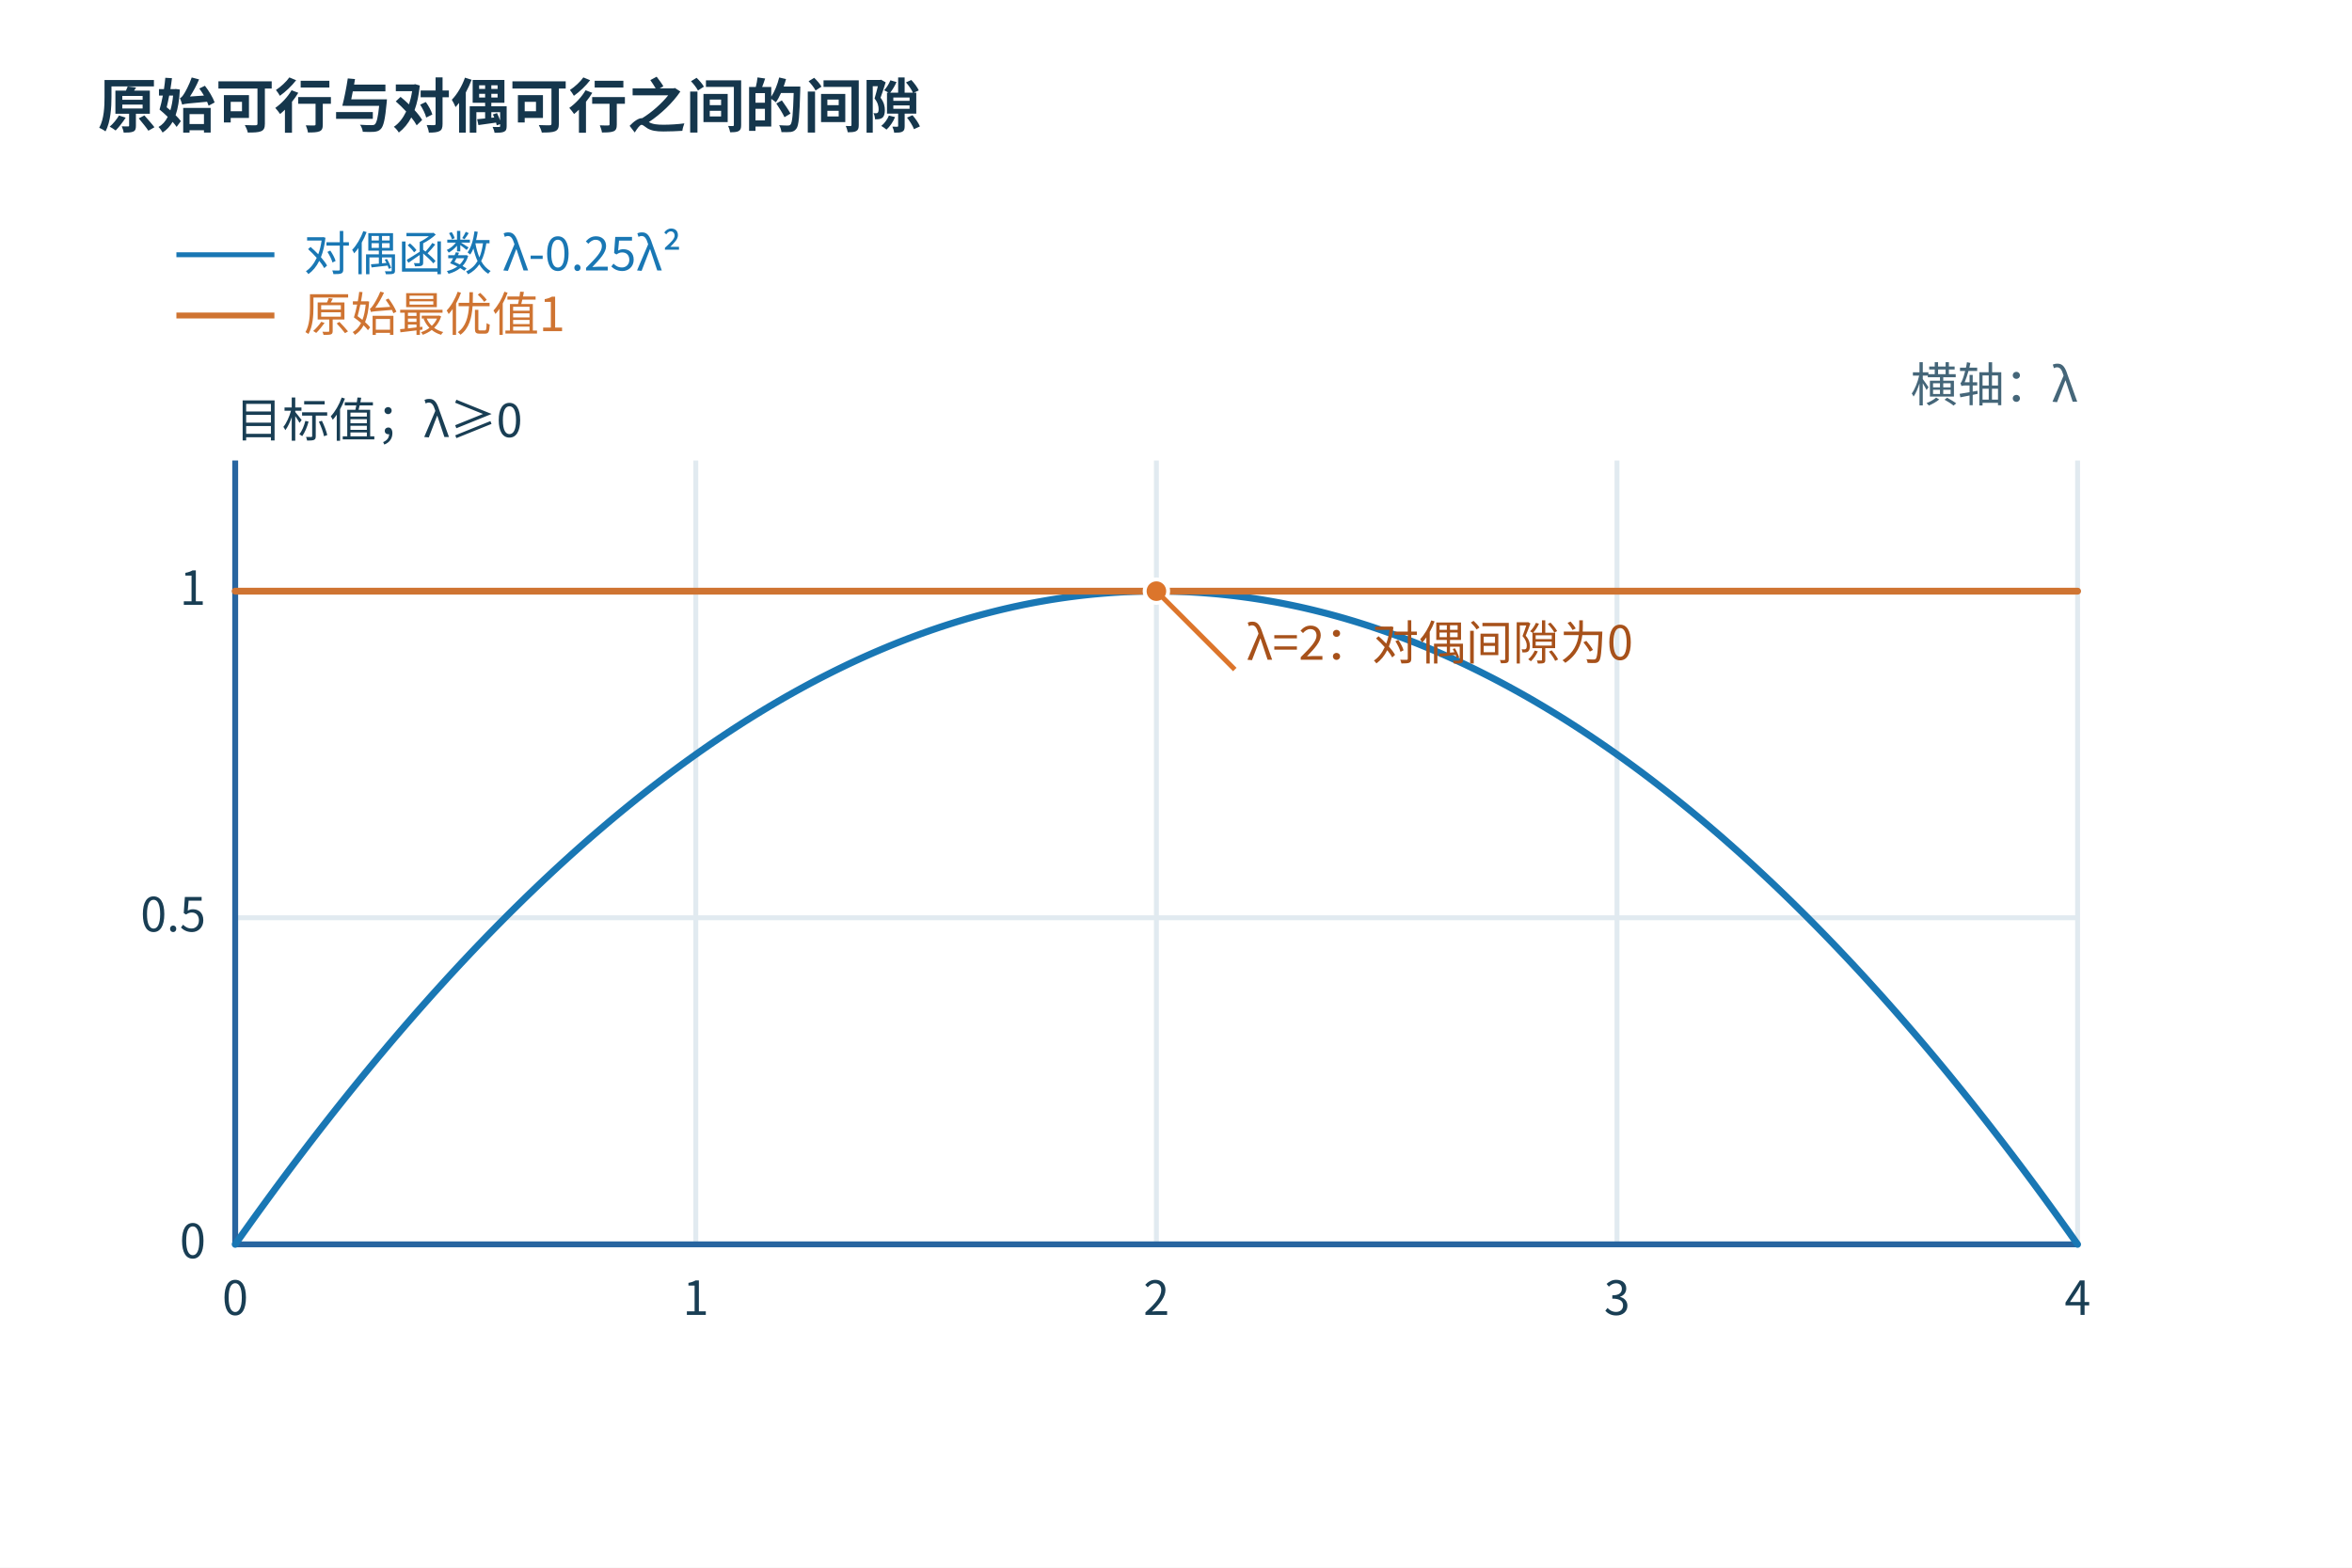
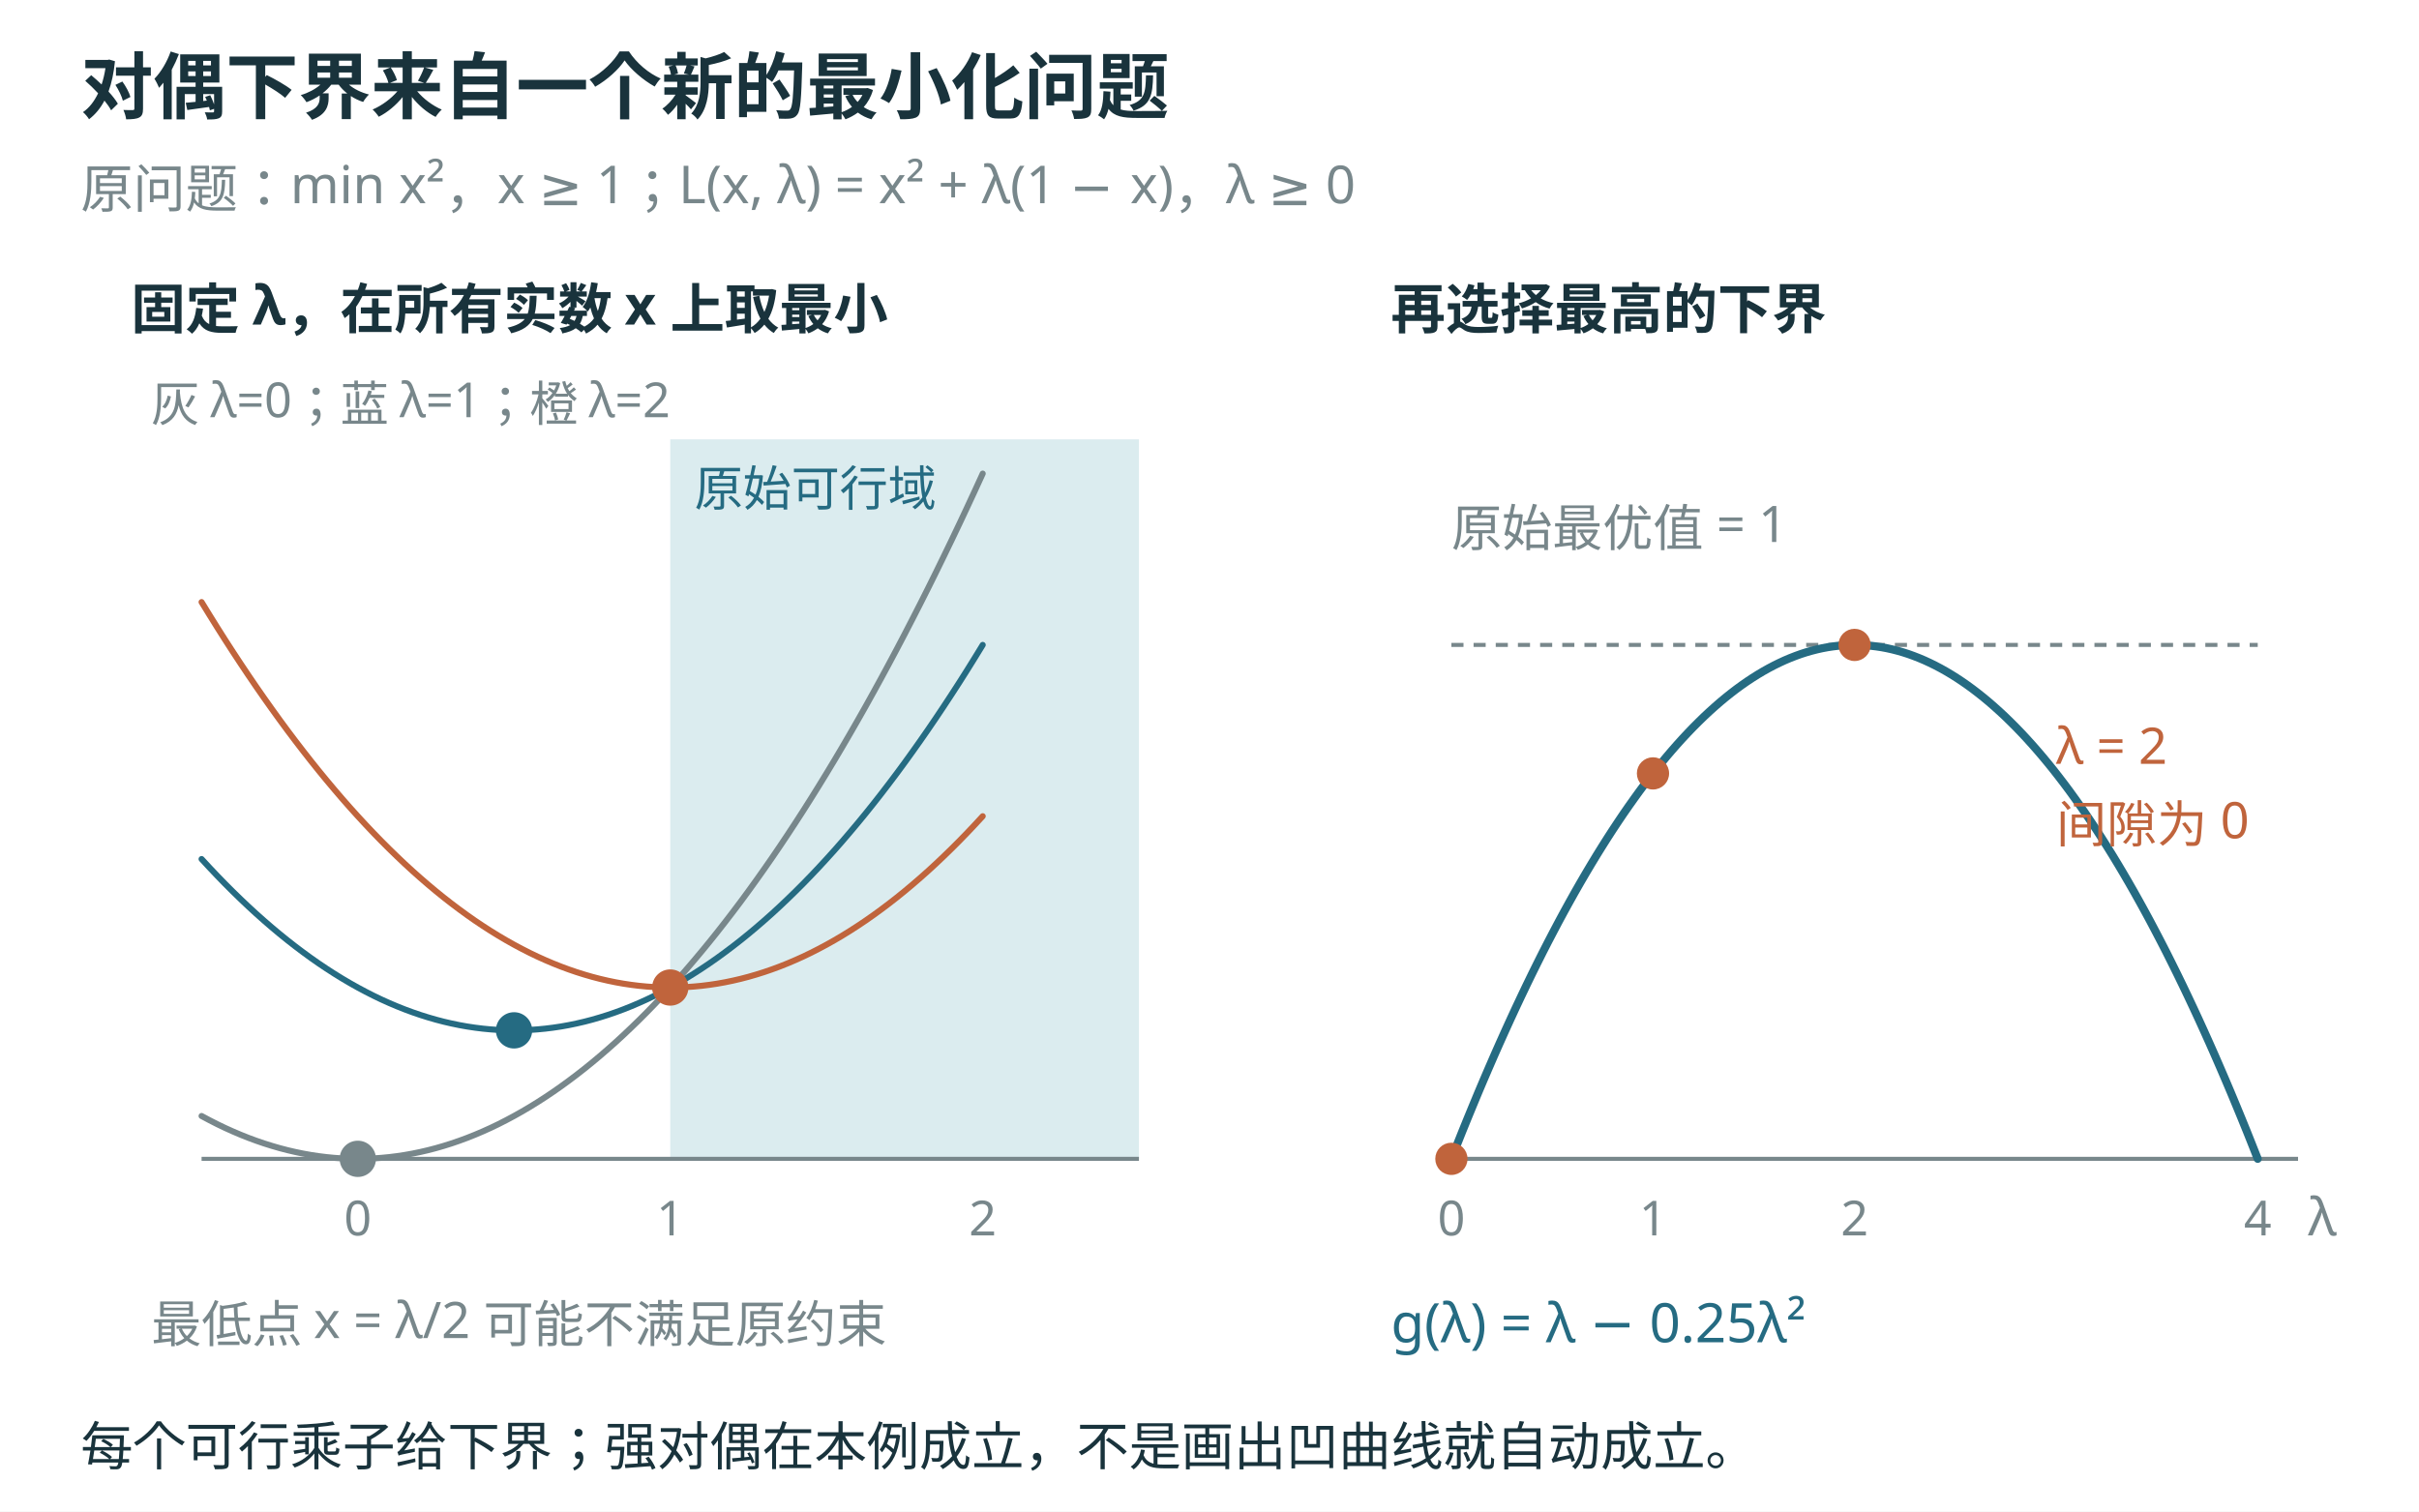
- <svg xmlns="http://www.w3.org/2000/svg" width="1200" height="800" viewBox="0 0 1200 800" role="img">
-   <defs>
-     <marker id="arr" markerWidth="9" markerHeight="9" refX="8" refY="4" orient="auto">
-       <path d="M0 0 L8 4 L0 8" fill="#2865a0" />
-     </marker>
-   </defs>
-   <rect width="1200" height="800" fill="white" />
-   <rect x="20" y="98" width="1160.0" height="678.0" rx="0" fill="white" stroke="none" />
-   <g font-family="Microsoft YaHei,Noto Sans CJK SC,sans-serif">
-     <line x1="120" y1="301.667" x2="1060" y2="301.667" stroke="#e1eaf0" stroke-width="2.5" />
-     <line x1="120" y1="468.333" x2="1060" y2="468.333" stroke="#e1eaf0" stroke-width="2.5" />
-     <line x1="120" y1="635.000" x2="1060" y2="635.000" stroke="#e1eaf0" stroke-width="2.5" />
-     <line x1="1060.000" y1="235" x2="1060.000" y2="635" stroke="#e1eaf0" stroke-width="2.5" />
-     <line x1="825.000" y1="235" x2="825.000" y2="635" stroke="#e1eaf0" stroke-width="2.5" />
-     <line x1="590.000" y1="235" x2="590.000" y2="635" stroke="#e1eaf0" stroke-width="2.5" />
-     <line x1="355.000" y1="235" x2="355.000" y2="635" stroke="#e1eaf0" stroke-width="2.5" />
-     <line x1="120.000" y1="235" x2="120.000" y2="635" stroke="#e1eaf0" stroke-width="2.5" />
-     <text x="50" y="65" font-size="30" fill="#15364c" text-anchor="start" font-weight="700">原始可行与对偶可行之间的间隙</text>
-     <line x1="120" y1="635" x2="1060" y2="635" stroke="#2865a0" stroke-width="3" />
-     <line x1="120" y1="235" x2="120" y2="635" stroke="#2865a0" stroke-width="3" />
-     <text x="1060" y="205" font-size="24" fill="#456679" text-anchor="end">横轴：λ</text>
-     <text x="120" y="223" font-size="24" fill="#193e54" text-anchor="start">目标值；λ≥0</text>
-     <line x1="90" y1="130" x2="140" y2="130" stroke="#1977b4" stroke-width="2.5" />
-     <text x="155" y="138" font-size="24" fill="#1977b4" text-anchor="start">对偶函数 λ-0.25λ²</text>
-     <polyline points="120.00,635.00 122.35,631.67 124.70,628.37 127.05,625.08 129.40,621.80 131.75,618.54 134.10,615.30 136.45,612.08 138.80,608.87 141.15,605.67 143.50,602.50 145.85,599.34 148.20,596.20 150.55,593.08 152.90,589.97 155.25,586.88 157.60,583.80 159.95,580.74 162.30,577.70 164.65,574.67 167.00,571.67 169.35,568.67 171.70,565.70 174.05,562.74 176.40,559.80 178.75,556.88 181.10,553.97 183.45,551.08 185.80,548.20 188.15,545.34 190.50,542.50 192.85,539.67 195.20,536.87 197.55,534.07 199.90,531.30 202.25,528.54 204.60,525.80 206.95,523.08 209.30,520.37 211.65,517.67 214.00,515.00 216.35,512.34 218.70,509.70 221.05,507.07 223.40,504.47 225.75,501.88 228.10,499.30 230.45,496.74 232.80,494.20 235.15,491.67 237.50,489.17 239.85,486.67 242.20,484.20 244.55,481.74 246.90,479.30 249.25,476.88 251.60,474.47 253.95,472.08 256.30,469.70 258.65,467.34 261.00,465.00 263.35,462.68 265.70,460.37 268.05,458.07 270.40,455.80 272.75,453.54 275.10,451.30 277.45,449.07 279.80,446.87 282.15,444.67 284.50,442.50 286.85,440.34 289.20,438.20 291.55,436.07 293.90,433.97 296.25,431.88 298.60,429.80 300.95,427.74 303.30,425.70 305.65,423.68 308.00,421.67 310.35,419.68 312.70,417.70 315.05,415.74 317.40,413.80 319.75,411.88 322.10,409.97 324.45,408.07 326.80,406.20 329.15,404.34 331.50,402.50 333.85,400.67 336.20,398.87 338.55,397.07 340.90,395.30 343.25,393.54 345.60,391.80 347.95,390.07 350.30,388.37 352.65,386.68 355.00,385.00 357.35,383.34 359.70,381.70 362.05,380.07 364.40,378.47 366.75,376.88 369.10,375.30 371.45,373.74 373.80,372.20 376.15,370.68 378.50,369.17 380.85,367.67 383.20,366.20 385.55,364.74 387.90,363.30 390.25,361.88 392.60,360.47 394.95,359.08 397.30,357.70 399.65,356.34 402.00,355.00 404.35,353.68 406.70,352.37 409.05,351.08 411.40,349.80 413.75,348.54 416.10,347.30 418.45,346.07 420.80,344.87 423.15,343.68 425.50,342.50 427.85,341.34 430.20,340.20 432.55,339.07 434.90,337.97 437.25,336.88 439.60,335.80 441.95,334.74 444.30,333.70 446.65,332.68 449.00,331.67 451.35,330.68 453.70,329.70 456.05,328.74 458.40,327.80 460.75,326.88 463.10,325.97 465.45,325.07 467.80,324.20 470.15,323.34 472.50,322.50 474.85,321.67 477.20,320.87 479.55,320.07 481.90,319.30 484.25,318.54 486.60,317.80 488.95,317.07 491.30,316.37 493.65,315.67 496.00,315.00 498.35,314.34 500.70,313.70 503.05,313.08 505.40,312.47 507.75,311.88 510.10,311.30 512.45,310.74 514.80,310.20 517.15,309.67 519.50,309.17 521.85,308.67 524.20,308.20 526.55,307.74 528.90,307.30 531.25,306.88 533.60,306.47 535.95,306.07 538.30,305.70 540.65,305.34 543.00,305.00 545.35,304.67 547.70,304.37 550.05,304.07 552.40,303.80 554.75,303.54 557.10,303.30 559.45,303.08 561.80,302.87 564.15,302.68 566.50,302.50 568.85,302.34 571.20,302.20 573.55,302.07 575.90,301.97 578.25,301.88 580.60,301.80 582.95,301.74 585.30,301.70 587.65,301.68 590.00,301.67 592.35,301.67 594.70,301.70 597.05,301.74 599.40,301.80 601.75,301.88 604.10,301.97 606.45,302.07 608.80,302.20 611.15,302.34 613.50,302.50 615.85,302.68 618.20,302.87 620.55,303.07 622.90,303.30 625.25,303.54 627.60,303.80 629.95,304.07 632.30,304.37 634.65,304.68 637.00,305.00 639.35,305.34 641.70,305.70 644.05,306.07 646.40,306.47 648.75,306.88 651.10,307.30 653.45,307.74 655.80,308.20 658.15,308.68 660.50,309.17 662.85,309.67 665.20,310.20 667.55,310.74 669.90,311.30 672.25,311.88 674.60,312.47 676.95,313.07 679.30,313.70 681.65,314.34 684.00,315.00 686.35,315.67 688.70,316.37 691.05,317.07 693.40,317.80 695.75,318.54 698.10,319.30 700.45,320.07 702.80,320.87 705.15,321.67 707.50,322.50 709.85,323.34 712.20,324.20 714.55,325.07 716.90,325.97 719.25,326.88 721.60,327.80 723.95,328.74 726.30,329.70 728.65,330.67 731.00,331.67 733.35,332.67 735.70,333.70 738.05,334.74 740.40,335.80 742.75,336.88 745.10,337.97 747.45,339.07 749.80,340.20 752.15,341.34 754.50,342.50 756.85,343.68 759.20,344.87 761.55,346.07 763.90,347.30 766.25,348.54 768.60,349.80 770.95,351.08 773.30,352.37 775.65,353.68 778.00,355.00 780.35,356.34 782.70,357.70 785.05,359.08 787.40,360.47 789.75,361.88 792.10,363.30 794.45,364.74 796.80,366.20 799.15,367.67 801.50,369.17 803.85,370.68 806.20,372.20 808.55,373.74 810.90,375.30 813.25,376.88 815.60,378.47 817.95,380.08 820.30,381.70 822.65,383.34 825.00,385.00 827.35,386.67 829.70,388.37 832.05,390.07 834.40,391.80 836.75,393.54 839.10,395.30 841.45,397.07 843.80,398.87 846.15,400.68 848.50,402.50 850.85,404.34 853.20,406.20 855.55,408.07 857.90,409.97 860.25,411.88 862.60,413.80 864.95,415.74 867.30,417.70 869.65,419.68 872.00,421.67 874.35,423.68 876.70,425.70 879.05,427.74 881.40,429.80 883.75,431.88 886.10,433.97 888.45,436.07 890.80,438.20 893.15,440.34 895.50,442.50 897.85,444.68 900.20,446.87 902.55,449.08 904.90,451.30 907.25,453.54 909.60,455.80 911.95,458.08 914.30,460.37 916.65,462.68 919.00,465.00 921.35,467.34 923.70,469.70 926.05,472.08 928.40,474.47 930.75,476.88 933.10,479.30 935.45,481.74 937.80,484.20 940.15,486.68 942.50,489.17 944.85,491.67 947.20,494.20 949.55,496.74 951.90,499.30 954.25,501.88 956.60,504.47 958.95,507.07 961.30,509.70 963.65,512.34 966.00,515.00 968.35,517.67 970.70,520.37 973.05,523.08 975.40,525.80 977.75,528.54 980.10,531.30 982.45,534.07 984.80,536.87 987.15,539.67 989.50,542.50 991.85,545.34 994.20,548.20 996.55,551.08 998.90,553.97 1001.25,556.88 1003.60,559.80 1005.95,562.74 1008.30,565.70 1010.65,568.68 1013.00,571.67 1015.35,574.67 1017.70,577.70 1020.05,580.74 1022.40,583.80 1024.75,586.88 1027.10,589.97 1029.45,593.08 1031.80,596.20 1034.15,599.34 1036.50,602.50 1038.85,605.68 1041.20,608.87 1043.55,612.08 1045.90,615.30 1048.25,618.54 1050.60,621.80 1052.95,625.08 1055.30,628.37 1057.65,631.68 1060.00,635.00" fill="none" stroke="#1977b4" stroke-width="3.5" stroke-linecap="round" stroke-linejoin="round" />
-     <line x1="90" y1="161" x2="140" y2="161" stroke="#cf7432" stroke-width="3" />
-     <text x="155" y="169" font-size="24" fill="#cf7432" text-anchor="start">原始最优值1</text>
-     <polyline points="120.00,301.67 122.35,301.67 124.70,301.67 127.05,301.67 129.40,301.67 131.75,301.67 134.10,301.67 136.45,301.67 138.80,301.67 141.15,301.67 143.50,301.67 145.85,301.67 148.20,301.67 150.55,301.67 152.90,301.67 155.25,301.67 157.60,301.67 159.95,301.67 162.30,301.67 164.65,301.67 167.00,301.67 169.35,301.67 171.70,301.67 174.05,301.67 176.40,301.67 178.75,301.67 181.10,301.67 183.45,301.67 185.80,301.67 188.15,301.67 190.50,301.67 192.85,301.67 195.20,301.67 197.55,301.67 199.90,301.67 202.25,301.67 204.60,301.67 206.95,301.67 209.30,301.67 211.65,301.67 214.00,301.67 216.35,301.67 218.70,301.67 221.05,301.67 223.40,301.67 225.75,301.67 228.10,301.67 230.45,301.67 232.80,301.67 235.15,301.67 237.50,301.67 239.85,301.67 242.20,301.67 244.55,301.67 246.90,301.67 249.25,301.67 251.60,301.67 253.95,301.67 256.30,301.67 258.65,301.67 261.00,301.67 263.35,301.67 265.70,301.67 268.05,301.67 270.40,301.67 272.75,301.67 275.10,301.67 277.45,301.67 279.80,301.67 282.15,301.67 284.50,301.67 286.85,301.67 289.20,301.67 291.55,301.67 293.90,301.67 296.25,301.67 298.60,301.67 300.95,301.67 303.30,301.67 305.65,301.67 308.00,301.67 310.35,301.67 312.70,301.67 315.05,301.67 317.40,301.67 319.75,301.67 322.10,301.67 324.45,301.67 326.80,301.67 329.15,301.67 331.50,301.67 333.85,301.67 336.20,301.67 338.55,301.67 340.90,301.67 343.25,301.67 345.60,301.67 347.95,301.67 350.30,301.67 352.65,301.67 355.00,301.67 357.35,301.67 359.70,301.67 362.05,301.67 364.40,301.67 366.75,301.67 369.10,301.67 371.45,301.67 373.80,301.67 376.15,301.67 378.50,301.67 380.85,301.67 383.20,301.67 385.55,301.67 387.90,301.67 390.25,301.67 392.60,301.67 394.95,301.67 397.30,301.67 399.65,301.67 402.00,301.67 404.35,301.67 406.70,301.67 409.05,301.67 411.40,301.67 413.75,301.67 416.10,301.67 418.45,301.67 420.80,301.67 423.15,301.67 425.50,301.67 427.85,301.67 430.20,301.67 432.55,301.67 434.90,301.67 437.25,301.67 439.60,301.67 441.95,301.67 444.30,301.67 446.65,301.67 449.00,301.67 451.35,301.67 453.70,301.67 456.05,301.67 458.40,301.67 460.75,301.67 463.10,301.67 465.45,301.67 467.80,301.67 470.15,301.67 472.50,301.67 474.85,301.67 477.20,301.67 479.55,301.67 481.90,301.67 484.25,301.67 486.60,301.67 488.95,301.67 491.30,301.67 493.65,301.67 496.00,301.67 498.35,301.67 500.70,301.67 503.05,301.67 505.40,301.67 507.75,301.67 510.10,301.67 512.45,301.67 514.80,301.67 517.15,301.67 519.50,301.67 521.85,301.67 524.20,301.67 526.55,301.67 528.90,301.67 531.25,301.67 533.60,301.67 535.95,301.67 538.30,301.67 540.65,301.67 543.00,301.67 545.35,301.67 547.70,301.67 550.05,301.67 552.40,301.67 554.75,301.67 557.10,301.67 559.45,301.67 561.80,301.67 564.15,301.67 566.50,301.67 568.85,301.67 571.20,301.67 573.55,301.67 575.90,301.67 578.25,301.67 580.60,301.67 582.95,301.67 585.30,301.67 587.65,301.67 590.00,301.67 592.35,301.67 594.70,301.67 597.05,301.67 599.40,301.67 601.75,301.67 604.10,301.67 606.45,301.67 608.80,301.67 611.15,301.67 613.50,301.67 615.85,301.67 618.20,301.67 620.55,301.67 622.90,301.67 625.25,301.67 627.60,301.67 629.95,301.67 632.30,301.67 634.65,301.67 637.00,301.67 639.35,301.67 641.70,301.67 644.05,301.67 646.40,301.67 648.75,301.67 651.10,301.67 653.45,301.67 655.80,301.67 658.15,301.67 660.50,301.67 662.85,301.67 665.20,301.67 667.55,301.67 669.90,301.67 672.25,301.67 674.60,301.67 676.95,301.67 679.30,301.67 681.65,301.67 684.00,301.67 686.35,301.67 688.70,301.67 691.05,301.67 693.40,301.67 695.75,301.67 698.10,301.67 700.45,301.67 702.80,301.67 705.15,301.67 707.50,301.67 709.85,301.67 712.20,301.67 714.55,301.67 716.90,301.67 719.25,301.67 721.60,301.67 723.95,301.67 726.30,301.67 728.65,301.67 731.00,301.67 733.35,301.67 735.70,301.67 738.05,301.67 740.40,301.67 742.75,301.67 745.10,301.67 747.45,301.67 749.80,301.67 752.15,301.67 754.50,301.67 756.85,301.67 759.20,301.67 761.55,301.67 763.90,301.67 766.25,301.67 768.60,301.67 770.95,301.67 773.30,301.67 775.65,301.67 778.00,301.67 780.35,301.67 782.70,301.67 785.05,301.67 787.40,301.67 789.75,301.67 792.10,301.67 794.45,301.67 796.80,301.67 799.15,301.67 801.50,301.67 803.85,301.67 806.20,301.67 808.55,301.67 810.90,301.67 813.25,301.67 815.60,301.67 817.95,301.67 820.30,301.67 822.65,301.67 825.00,301.67 827.35,301.67 829.70,301.67 832.05,301.67 834.40,301.67 836.75,301.67 839.10,301.67 841.45,301.67 843.80,301.67 846.15,301.67 848.50,301.67 850.85,301.67 853.20,301.67 855.55,301.67 857.90,301.67 860.25,301.67 862.60,301.67 864.95,301.67 867.30,301.67 869.65,301.67 872.00,301.67 874.35,301.67 876.70,301.67 879.05,301.67 881.40,301.67 883.75,301.67 886.10,301.67 888.45,301.67 890.80,301.67 893.15,301.67 895.50,301.67 897.85,301.67 900.20,301.67 902.55,301.67 904.90,301.67 907.25,301.67 909.60,301.67 911.95,301.67 914.30,301.67 916.65,301.67 919.00,301.67 921.35,301.67 923.70,301.67 926.05,301.67 928.40,301.67 930.75,301.67 933.10,301.67 935.45,301.67 937.80,301.67 940.15,301.67 942.50,301.67 944.85,301.67 947.20,301.67 949.55,301.67 951.90,301.67 954.25,301.67 956.60,301.67 958.95,301.67 961.30,301.67 963.65,301.67 966.00,301.67 968.35,301.67 970.70,301.67 973.05,301.67 975.40,301.67 977.75,301.67 980.10,301.67 982.45,301.67 984.80,301.67 987.15,301.67 989.50,301.67 991.85,301.67 994.20,301.67 996.55,301.67 998.90,301.67 1001.25,301.67 1003.60,301.67 1005.95,301.67 1008.30,301.67 1010.65,301.67 1013.00,301.67 1015.35,301.67 1017.70,301.67 1020.05,301.67 1022.40,301.67 1024.75,301.67 1027.10,301.67 1029.45,301.67 1031.80,301.67 1034.15,301.67 1036.50,301.67 1038.85,301.67 1041.20,301.67 1043.55,301.67 1045.90,301.67 1048.25,301.67 1050.60,301.67 1052.95,301.67 1055.30,301.67 1057.65,301.67 1060.00,301.67" fill="none" stroke="#cf7432" stroke-width="3.5" stroke-linecap="round" stroke-linejoin="round" />
-     <circle cx="590.0" cy="301.667" r="6" fill="#dc752b" stroke="white" stroke-width="2" />
-     <line x1="590.0" y1="301.667" x2="630.0" y2="341.667" stroke="#dc752b" stroke-width="2.5" />
-     <text x="636.0" y="336.667" font-size="24" fill="#a7511a" text-anchor="start">λ=2：对偶间隙为0</text>
-     <text x="120.000" y="671" font-size="24" fill="#193e54" text-anchor="middle">0</text>
-     <text x="355.000" y="671" font-size="24" fill="#193e54" text-anchor="middle">1</text>
-     <text x="590.000" y="671" font-size="24" fill="#193e54" text-anchor="middle">2</text>
-     <text x="825.000" y="671" font-size="24" fill="#193e54" text-anchor="middle">3</text>
-     <text x="1060.000" y="671" font-size="24" fill="#193e54" text-anchor="middle">4</text>
-     <text x="105" y="642.000" font-size="24" fill="#193e54" text-anchor="end">0</text>
-     <text x="105" y="475.333" font-size="24" fill="#193e54" text-anchor="end">0.5</text>
-     <text x="105" y="308.667" font-size="24" fill="#193e54" text-anchor="end">1</text>
+ <svg xmlns="http://www.w3.org/2000/svg" width="1200" height="750" viewBox="0 0 1200 750" role="img">
+   <rect width="1200" height="750" fill="white" />
+   <g font-family="Microsoft YaHei, sans-serif">
+     <text x="40" y="56" font-size="36" fill="#19333c" text-anchor="start" font-weight="700">对偶下界来自一个新的最小化问题</text>
+     <text x="40" y="103" font-size="26" fill="#78878b" text-anchor="start" font-weight="400">原问题：min x²，x ≥ 1；L(x, λ) = x² + λ(1 − x)，λ ≥ 0</text>
+     <text x="65" y="163" font-size="27" fill="#19333c" text-anchor="start" font-weight="700">固定 λ，在所有实数 x 上取最小</text>
+     <rect x="332.5" y="218.0" width="232.5" height="357.0" fill="#dbecef" stroke="none" stroke-width="2" />
+     <path d="M100.00,553.75 L103.88,555.82 L107.75,557.79 L111.62,559.65 L115.50,561.40 L119.38,563.05 L123.25,564.59 L127.12,566.02 L131.00,567.35 L134.88,568.57 L138.75,569.69 L142.62,570.70 L146.50,571.60 L150.38,572.40 L154.25,573.09 L158.12,573.67 L162.00,574.15 L165.88,574.52 L169.75,574.79 L173.62,574.95 L177.50,575.00 L181.38,574.95 L185.25,574.79 L189.12,574.52 L193.00,574.15 L196.88,573.67 L200.75,573.09 L204.62,572.40 L208.50,571.60 L212.38,570.70 L216.25,569.69 L220.12,568.57 L224.00,567.35 L227.88,566.02 L231.75,564.59 L235.62,563.05 L239.50,561.40 L243.38,559.65 L247.25,557.79 L251.12,555.82 L255.00,553.75 L258.88,551.57 L262.75,549.29 L266.62,546.90 L270.50,544.40 L274.38,541.80 L278.25,539.09 L282.12,536.27 L286.00,533.35 L289.88,530.32 L293.75,527.19 L297.62,523.95 L301.50,520.60 L305.38,517.15 L309.25,513.59 L313.12,509.92 L317.00,506.15 L320.88,502.27 L324.75,498.29 L328.62,494.20 L332.50,490.00 L336.38,485.70 L340.25,481.29 L344.12,476.77 L348.00,472.15 L351.88,467.42 L355.75,462.59 L359.62,457.65 L363.50,452.60 L367.38,447.45 L371.25,442.19 L375.12,436.82 L379.00,431.35 L382.88,425.77 L386.75,420.09 L390.62,414.30 L394.50,408.40 L398.38,402.40 L402.25,396.29 L406.12,390.07 L410.00,383.75 L413.88,377.32 L417.75,370.79 L421.62,364.15 L425.50,357.40 L429.38,350.55 L433.25,343.59 L437.13,336.52 L441.00,329.35 L444.88,322.07 L448.75,314.69 L452.62,307.20 L456.50,299.60 L460.38,291.90 L464.25,284.09 L468.12,276.17 L472.00,268.15 L475.88,260.02 L479.75,251.79 L483.62,243.45 L487.50,235.00" stroke="#78878b" stroke-width="3" fill="none" stroke-linejoin="round" stroke-linecap="round" />
+     <circle cx="177.5" cy="575.0" r="8" fill="#78878b" stroke="#78878b" stroke-width="2" />
+     <path d="M100.00,426.25 L103.88,430.45 L107.75,434.54 L111.62,438.52 L115.50,442.40 L119.38,446.17 L123.25,449.84 L127.12,453.40 L131.00,456.85 L134.88,460.20 L138.75,463.44 L142.62,466.57 L146.50,469.60 L150.38,472.52 L154.25,475.34 L158.12,478.05 L162.00,480.65 L165.88,483.15 L169.75,485.54 L173.62,487.82 L177.50,490.00 L181.38,492.07 L185.25,494.04 L189.12,495.90 L193.00,497.65 L196.88,499.30 L200.75,500.84 L204.62,502.27 L208.50,503.60 L212.38,504.82 L216.25,505.94 L220.12,506.95 L224.00,507.85 L227.88,508.65 L231.75,509.34 L235.62,509.92 L239.50,510.40 L243.38,510.77 L247.25,511.04 L251.12,511.20 L255.00,511.25 L258.88,511.20 L262.75,511.04 L266.62,510.77 L270.50,510.40 L274.38,509.92 L278.25,509.34 L282.12,508.65 L286.00,507.85 L289.88,506.95 L293.75,505.94 L297.62,504.82 L301.50,503.60 L305.38,502.27 L309.25,500.84 L313.12,499.30 L317.00,497.65 L320.88,495.90 L324.75,494.04 L328.62,492.07 L332.50,490.00 L336.38,487.82 L340.25,485.54 L344.12,483.15 L348.00,480.65 L351.88,478.05 L355.75,475.34 L359.62,472.52 L363.50,469.60 L367.38,466.57 L371.25,463.44 L375.12,460.20 L379.00,456.85 L382.88,453.40 L386.75,449.84 L390.62,446.17 L394.50,442.40 L398.38,438.52 L402.25,434.54 L406.12,430.45 L410.00,426.25 L413.88,421.95 L417.75,417.54 L421.62,413.02 L425.50,408.40 L429.38,403.67 L433.25,398.84 L437.13,393.90 L441.00,388.85 L444.88,383.70 L448.75,378.44 L452.62,373.07 L456.50,367.60 L460.38,362.02 L464.25,356.34 L468.12,350.55 L472.00,344.65 L475.88,338.65 L479.75,332.54 L483.62,326.32 L487.50,320.00" stroke="#256b82" stroke-width="3" fill="none" stroke-linejoin="round" stroke-linecap="round" />
+     <circle cx="255.0" cy="511.25" r="8" fill="#256b82" stroke="#256b82" stroke-width="2" />
+     <path d="M100.00,298.75 L103.88,305.07 L107.75,311.29 L111.62,317.40 L115.50,323.40 L119.38,329.30 L123.25,335.09 L127.12,340.77 L131.00,346.35 L134.88,351.82 L138.75,357.19 L142.62,362.45 L146.50,367.60 L150.38,372.65 L154.25,377.59 L158.12,382.42 L162.00,387.15 L165.88,391.77 L169.75,396.29 L173.62,400.70 L177.50,405.00 L181.38,409.20 L185.25,413.29 L189.12,417.27 L193.00,421.15 L196.88,424.92 L200.75,428.59 L204.62,432.15 L208.50,435.60 L212.38,438.95 L216.25,442.19 L220.12,445.32 L224.00,448.35 L227.88,451.27 L231.75,454.09 L235.62,456.80 L239.50,459.40 L243.38,461.90 L247.25,464.29 L251.12,466.57 L255.00,468.75 L258.88,470.82 L262.75,472.79 L266.62,474.65 L270.50,476.40 L274.38,478.05 L278.25,479.59 L282.12,481.02 L286.00,482.35 L289.88,483.57 L293.75,484.69 L297.62,485.70 L301.50,486.60 L305.38,487.40 L309.25,488.09 L313.12,488.67 L317.00,489.15 L320.88,489.52 L324.75,489.79 L328.62,489.95 L332.50,490.00 L336.38,489.95 L340.25,489.79 L344.12,489.52 L348.00,489.15 L351.88,488.67 L355.75,488.09 L359.62,487.40 L363.50,486.60 L367.38,485.70 L371.25,484.69 L375.12,483.57 L379.00,482.35 L382.88,481.02 L386.75,479.59 L390.62,478.05 L394.50,476.40 L398.38,474.65 L402.25,472.79 L406.12,470.82 L410.00,468.75 L413.88,466.57 L417.75,464.29 L421.62,461.90 L425.50,459.40 L429.38,456.80 L433.25,454.09 L437.13,451.27 L441.00,448.35 L444.88,445.32 L448.75,442.19 L452.62,438.95 L456.50,435.60 L460.38,432.15 L464.25,428.59 L468.12,424.92 L472.00,421.15 L475.88,417.27 L479.75,413.29 L483.62,409.20 L487.50,405.00" stroke="#c0643c" stroke-width="3" fill="none" stroke-linejoin="round" stroke-linecap="round" />
+     <circle cx="332.5" cy="490.0" r="8" fill="#c0643c" stroke="#c0643c" stroke-width="2" />
+     <line x1="100.0" y1="575" x2="565.0" y2="575" stroke="#78878b" stroke-width="2" />
+     <text x="177.5" y="613" font-size="24" fill="#78878b" text-anchor="middle" font-weight="400">0</text>
+     <text x="332.5" y="613" font-size="24" fill="#78878b" text-anchor="middle" font-weight="400">1</text>
+     <text x="487.5" y="613" font-size="24" fill="#78878b" text-anchor="middle" font-weight="400">2</text>
+     <text x="344.5" y="251" font-size="24" fill="#256b82" text-anchor="start" font-weight="400">原始可行域</text>
+     <text x="75" y="209" font-size="24" fill="#78878b" text-anchor="start" font-weight="400">灰 λ=0；蓝 λ=1；橙 λ=2</text>
+     <text x="75" y="666" font-size="25" fill="#78878b" text-anchor="start" font-weight="400">最低点 x = λ/2 可能不满足原约束</text>
+     <text x="690" y="163" font-size="27" fill="#19333c" text-anchor="start" font-weight="700">再选择最高的下界</text>
+     <line x1="720" y1="575" x2="1140.0" y2="575" stroke="#78878b" stroke-width="2" />
+     <line x1="720" y1="320" x2="1120" y2="320" stroke="#78878b" stroke-width="2" stroke-dasharray="6 5" />
+     <path d="M720.00,575.00 L722.67,568.25 L725.33,561.58 L728.00,555.01 L730.67,548.53 L733.33,542.13 L736.00,535.83 L738.67,529.62 L741.33,523.50 L744.00,517.47 L746.67,511.53 L749.33,505.69 L752.00,499.93 L754.67,494.26 L757.33,488.69 L760.00,483.20 L762.67,477.81 L765.33,472.50 L768.00,467.29 L770.67,462.17 L773.33,457.13 L776.00,452.19 L778.67,447.34 L781.33,442.58 L784.00,437.91 L786.67,433.33 L789.33,428.85 L792.00,424.45 L794.67,420.14 L797.33,415.93 L800.00,411.80 L802.67,407.77 L805.33,403.82 L808.00,399.97 L810.67,396.21 L813.33,392.53 L816.00,388.95 L818.67,385.46 L821.33,382.06 L824.00,378.75 L826.67,375.53 L829.33,372.41 L832.00,369.37 L834.67,366.42 L837.33,363.57 L840.00,360.80 L842.67,358.13 L845.33,355.54 L848.00,353.05 L850.67,350.65 L853.33,348.33 L856.00,346.11 L858.67,343.98 L861.33,341.94 L864.00,339.99 L866.67,338.13 L869.33,336.37 L872.00,334.69 L874.67,333.10 L877.33,331.61 L880.00,330.20 L882.67,328.89 L885.33,327.66 L888.00,326.53 L890.67,325.49 L893.33,324.53 L896.00,323.67 L898.67,322.90 L901.33,322.22 L904.00,321.63 L906.67,321.13 L909.33,320.73 L912.00,320.41 L914.67,320.18 L917.33,320.05 L920.00,320.00 L922.67,320.05 L925.33,320.18 L928.00,320.41 L930.67,320.73 L933.33,321.13 L936.00,321.63 L938.67,322.22 L941.33,322.90 L944.00,323.67 L946.67,324.53 L949.33,325.49 L952.00,326.53 L954.67,327.66 L957.33,328.89 L960.00,330.20 L962.67,331.61 L965.33,333.10 L968.00,334.69 L970.67,336.37 L973.33,338.13 L976.00,339.99 L978.67,341.94 L981.33,343.98 L984.00,346.11 L986.67,348.33 L989.33,350.65 L992.00,353.05 L994.67,355.54 L997.33,358.13 L1000.00,360.80 L1002.67,363.57 L1005.33,366.42 L1008.00,369.37 L1010.67,372.41 L1013.33,375.53 L1016.00,378.75 L1018.67,382.06 L1021.33,385.46 L1024.00,388.95 L1026.67,392.53 L1029.33,396.21 L1032.00,399.97 L1034.67,403.82 L1037.33,407.77 L1040.00,411.80 L1042.67,415.93 L1045.33,420.14 L1048.00,424.45 L1050.67,428.85 L1053.33,433.33 L1056.00,437.91 L1058.67,442.58 L1061.33,447.34 L1064.00,452.19 L1066.67,457.13 L1069.33,462.17 L1072.00,467.29 L1074.67,472.50 L1077.33,477.81 L1080.00,483.20 L1082.67,488.69 L1085.33,494.26 L1088.00,499.93 L1090.67,505.69 L1093.33,511.53 L1096.00,517.47 L1098.67,523.50 L1101.33,529.62 L1104.00,535.83 L1106.67,542.13 L1109.33,548.53 L1112.00,555.01 L1114.67,561.58 L1117.33,568.25 L1120.00,575.00" stroke="#256b82" stroke-width="4" fill="none" stroke-linejoin="round" stroke-linecap="round" />
+     <circle cx="720" cy="575.0" r="7" fill="#c0643c" stroke="#c0643c" stroke-width="2" />
+     <text x="720" y="613" font-size="24" fill="#78878b" text-anchor="middle" font-weight="400">0</text>
+     <circle cx="820" cy="383.75" r="7" fill="#c0643c" stroke="#c0643c" stroke-width="2" />
+     <text x="820" y="613" font-size="24" fill="#78878b" text-anchor="middle" font-weight="400">1</text>
+     <circle cx="920" cy="320.0" r="7" fill="#c0643c" stroke="#c0643c" stroke-width="2" />
+     <text x="920" y="613" font-size="24" fill="#78878b" text-anchor="middle" font-weight="400">2</text>
+     <text x="1120" y="613" font-size="24" fill="#78878b" text-anchor="middle" font-weight="400">4</text>
+     <text x="1145.0" y="613" font-size="26" fill="#78878b" text-anchor="start" font-weight="400">λ</text>
+     <text x="720" y="271" font-size="25" fill="#78878b" text-anchor="start" font-weight="400">原始最优值 = 1</text>
+     <text x="1020" y="379" font-size="25" fill="#c0643c" text-anchor="start" font-weight="400">λ = 2</text>
+     <text x="1020" y="418" font-size="25" fill="#c0643c" text-anchor="start" font-weight="400">间隙为 0</text>
+     <text x="690" y="666" font-size="27" fill="#256b82" text-anchor="start" font-weight="400">g(λ) = λ − 0.25λ²</text>
+     <text x="40" y="727" font-size="26" fill="#19333c" text-anchor="start" font-weight="400">每个可行乘子给下界；强对偶在本例成立，不是画出凹曲线就自动成立。</text>
  </g>
</svg>
